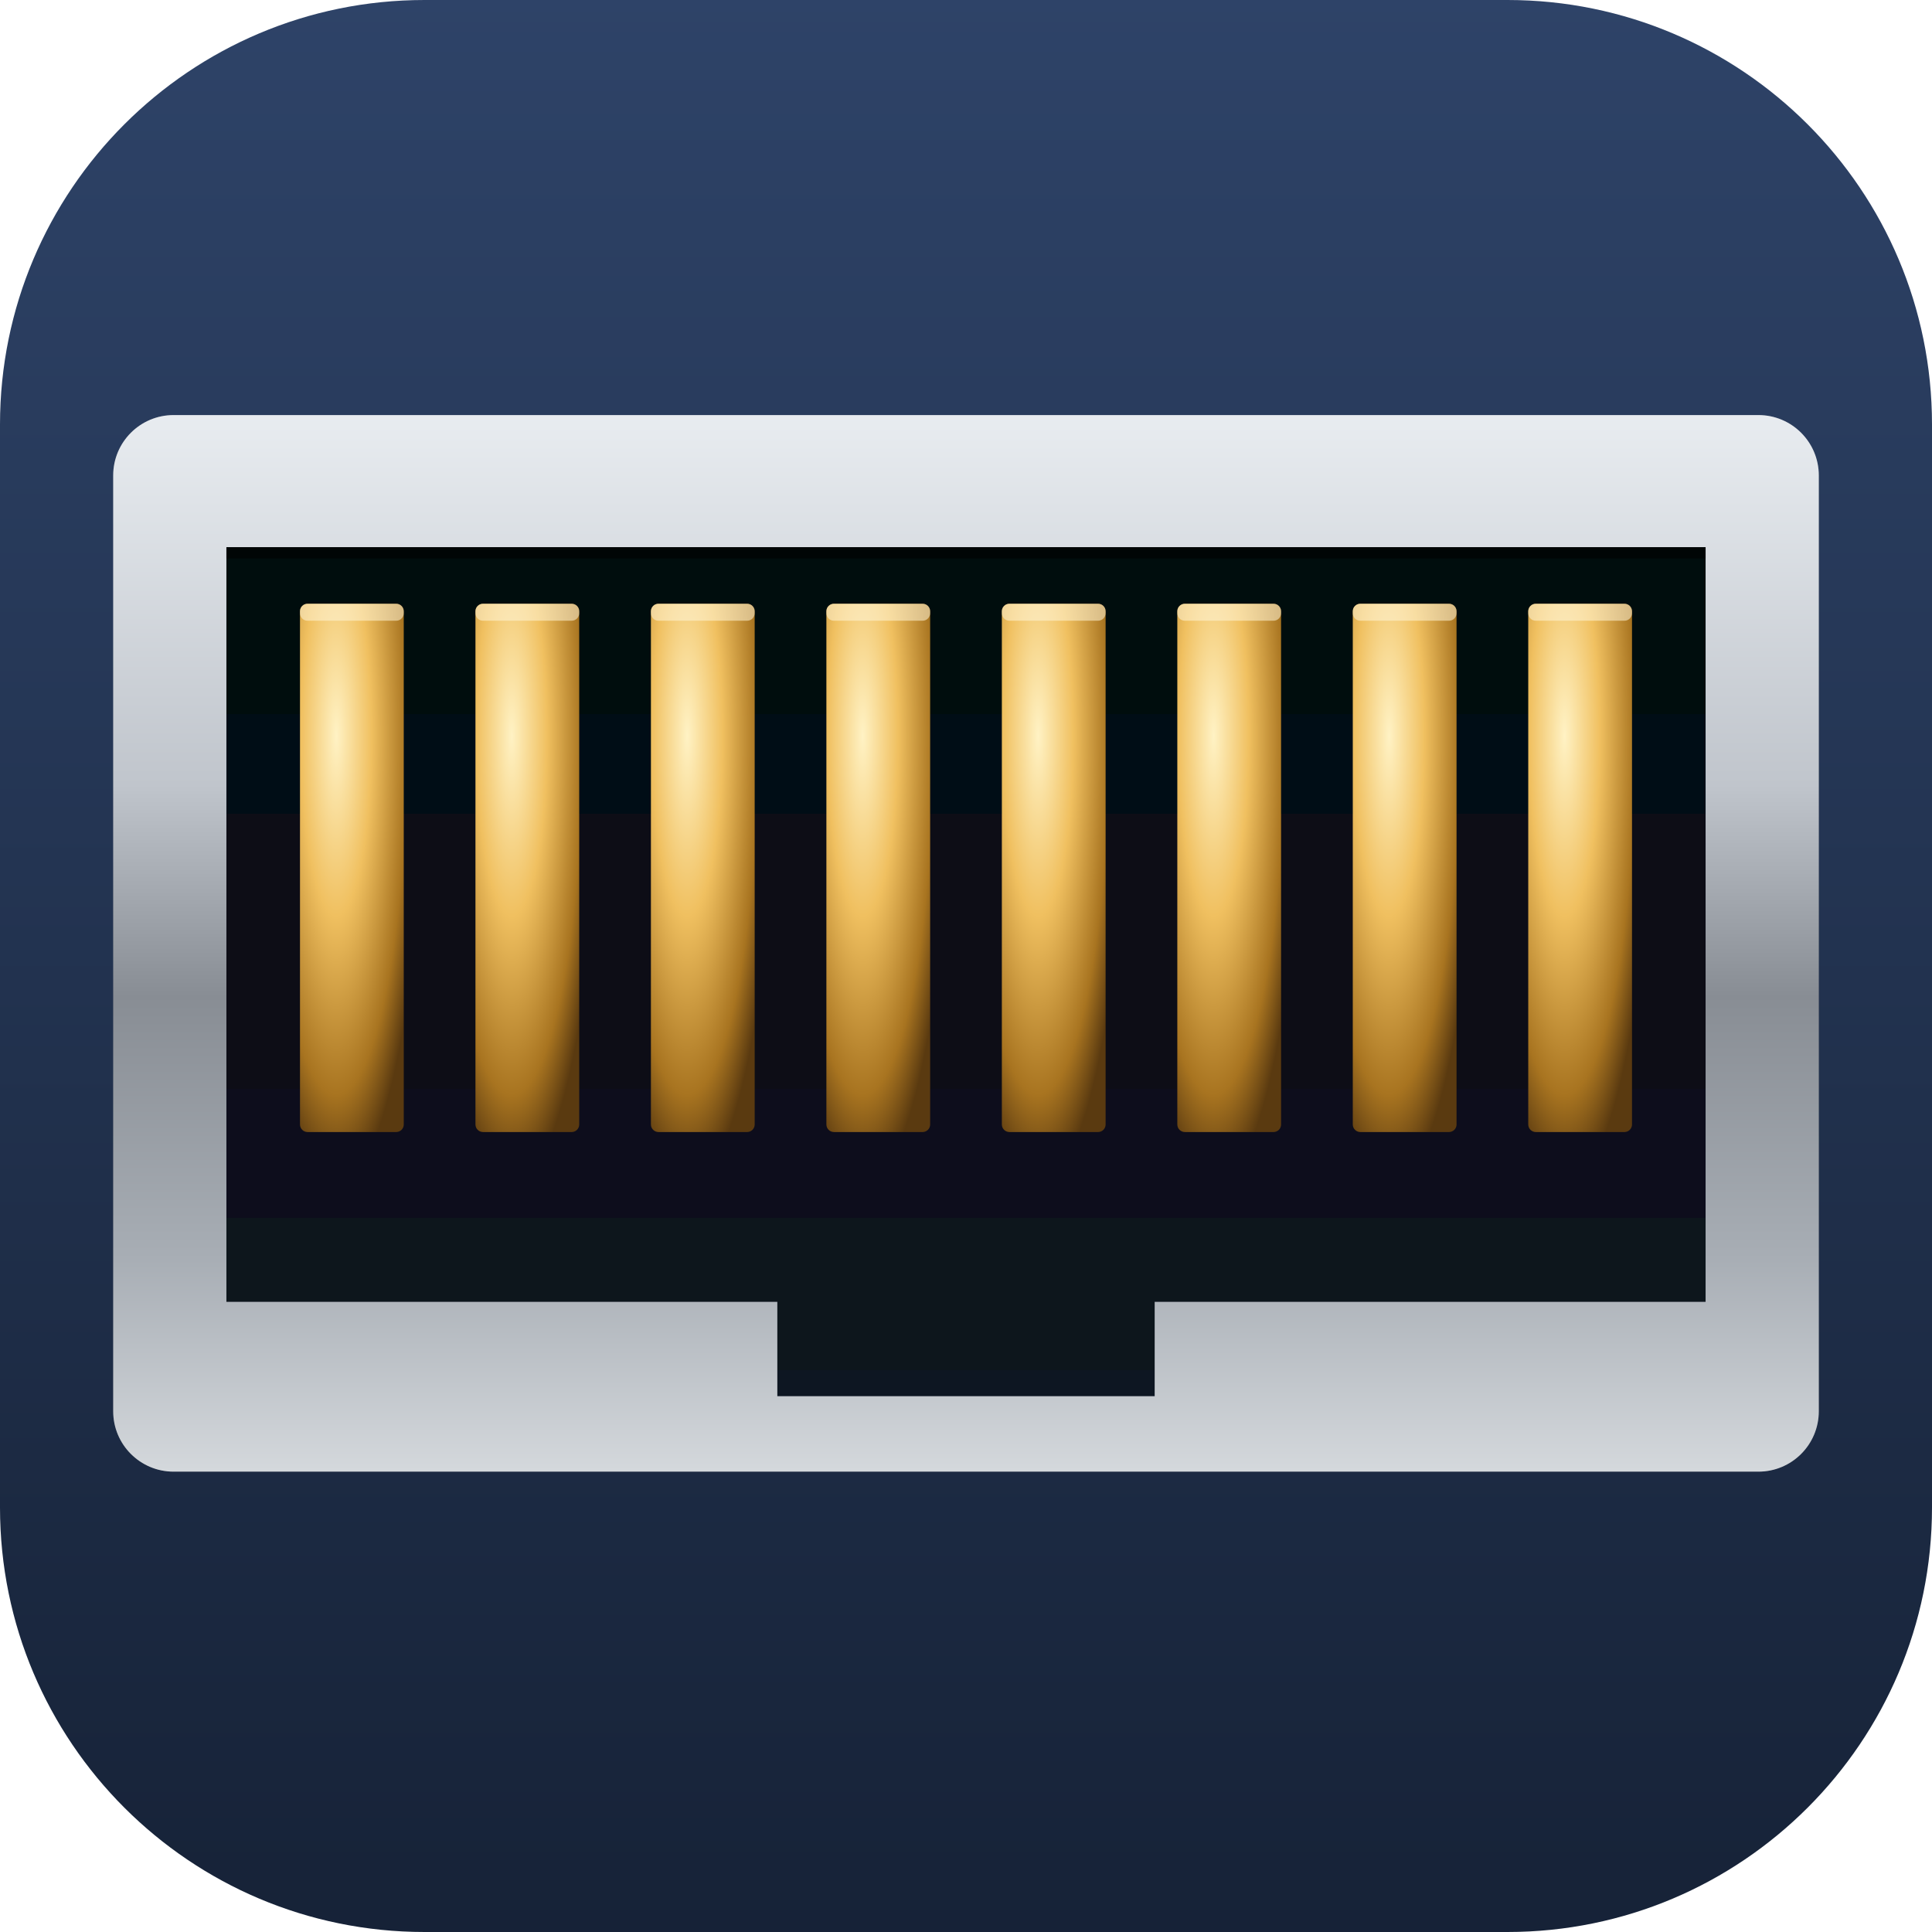
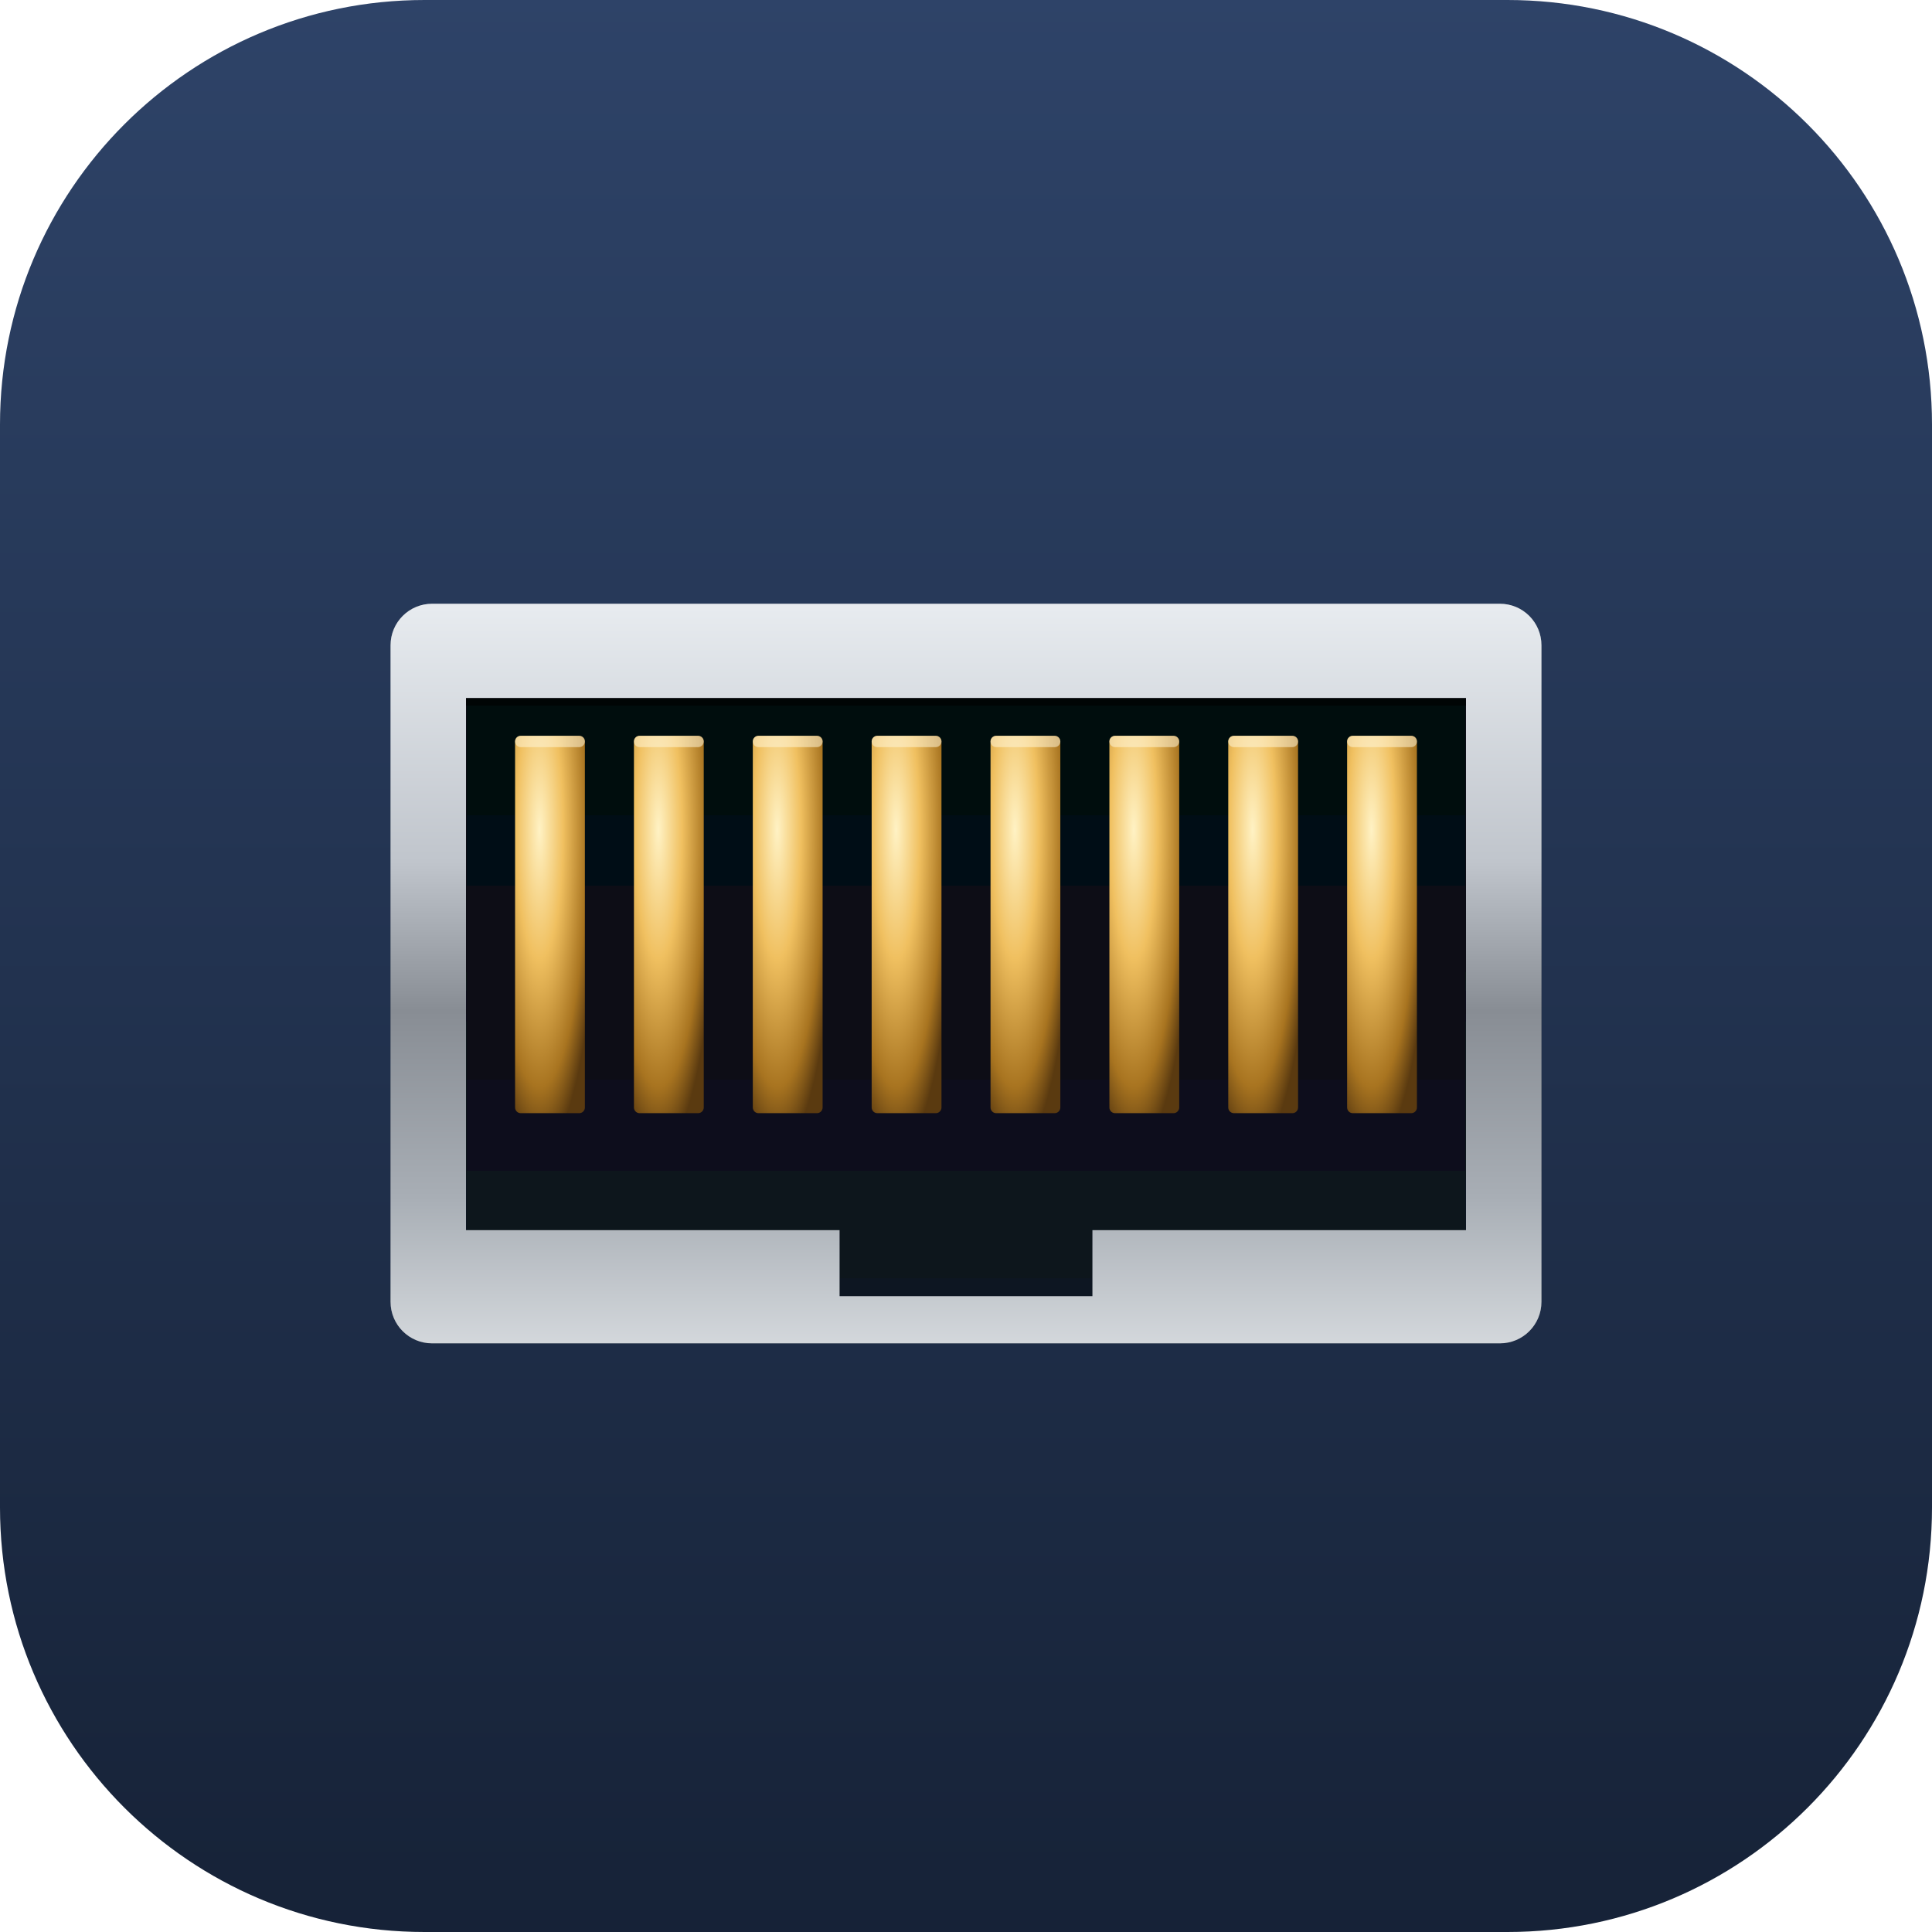
<svg xmlns="http://www.w3.org/2000/svg" width="1024" height="1024" viewBox="0 0 1024 1024">
  <defs>
    <linearGradient id="bg" x1="0" y1="0" x2="0" y2="1">
      <stop offset="0%" stop-color="#2e4368" />
      <stop offset="100%" stop-color="#162237" />
    </linearGradient>
    <linearGradient id="bezel" x1="0" y1="0" x2="0" y2="1">
      <stop offset="0%" stop-color="#e8ecf0" />
      <stop offset="35%" stop-color="#c0c5cc" />
      <stop offset="55%" stop-color="#888d94" />
      <stop offset="80%" stop-color="#a8aeb5" />
      <stop offset="100%" stop-color="#d4d8dc" />
    </linearGradient>
    <linearGradient id="cavity" x1="0" y1="0" x2="0" y2="1">
      <stop offset="0%" stop-color="#04080e" />
      <stop offset="100%" stop-color="#0c1420" />
    </linearGradient>
    <radialGradient id="pin" cx="0.35" cy="0.25" r="0.85">
      <stop offset="0%" stop-color="#fff2c4" />
      <stop offset="40%" stop-color="#f0c060" />
      <stop offset="80%" stop-color="#a87420" />
      <stop offset="100%" stop-color="#5a3a10" />
    </radialGradient>
-     <filter id="drop-shadow" x="-10%" y="-10%" width="120%" height="120%">
+     <filter id="drop-shadow" x="-15%" y="-15%" width="130%" height="140%">
      <feGaussianBlur in="SourceAlpha" stdDeviation="14" />
      <feOffset dy="18" />
      <feFlood flood-color="#000" flood-opacity="0.55" />
      <feComposite in2="SourceAlpha" operator="in" />
      <feMerge>
        <feMergeNode />
        <feMergeNode in="SourceGraphic" />
      </feMerge>
    </filter>
  </defs>
  <rect x="0" y="0" width="1024" height="1024" rx="225" ry="225" fill="url(#bg)" />
  <g filter="url(#drop-shadow)">
-     <rect x="60" y="220" width="904" height="560" rx="32" ry="32" fill="url(#bezel)" />
-     <path d="       M 120 290       L 904 290       L 904 690       L 612 690       L 612 740       L 412 740       L 412 690       L 120 690       Z" fill="url(#cavity)" />
+     <rect x="207" y="320" width="610" height="392" rx="22" ry="22" fill="url(#bezel)" />
+     <path d="       M 247 370       L 777 370       L 777 652       L 579 652       L 579 687       L 445 687       L 445 652       L 247 652       Z" fill="url(#cavity)" />
  </g>
  <g fill="url(#pin)">
-     <rect x="159" y="320" width="55" height="280" rx="4" />
-     <rect x="252" y="320" width="55" height="280" rx="4" />
-     <rect x="345" y="320" width="55" height="280" rx="4" />
-     <rect x="438" y="320" width="55" height="280" rx="4" />
-     <rect x="531" y="320" width="55" height="280" rx="4" />
-     <rect x="624" y="320" width="55" height="280" rx="4" />
-     <rect x="717" y="320" width="55" height="280" rx="4" />
-     <rect x="810" y="320" width="55" height="280" rx="4" />
+     <rect x="273" y="390" width="37" height="200" rx="3" />
+     <rect x="336" y="390" width="37" height="200" rx="3" />
+     <rect x="399" y="390" width="37" height="200" rx="3" />
+     <rect x="462" y="390" width="37" height="200" rx="3" />
+     <rect x="525" y="390" width="37" height="200" rx="3" />
+     <rect x="588" y="390" width="37" height="200" rx="3" />
+     <rect x="651" y="390" width="37" height="200" rx="3" />
+     <rect x="714" y="390" width="37" height="200" rx="3" />
  </g>
  <g fill="#fff5d8" opacity="0.55">
-     <rect x="159" y="320" width="55" height="9" rx="4" />
-     <rect x="252" y="320" width="55" height="9" rx="4" />
-     <rect x="345" y="320" width="55" height="9" rx="4" />
-     <rect x="438" y="320" width="55" height="9" rx="4" />
-     <rect x="531" y="320" width="55" height="9" rx="4" />
-     <rect x="624" y="320" width="55" height="9" rx="4" />
-     <rect x="717" y="320" width="55" height="9" rx="4" />
-     <rect x="810" y="320" width="55" height="9" rx="4" />
+     <rect x="273" y="390" width="37" height="6" rx="3" />
+     <rect x="336" y="390" width="37" height="6" rx="3" />
+     <rect x="399" y="390" width="37" height="6" rx="3" />
+     <rect x="462" y="390" width="37" height="6" rx="3" />
+     <rect x="525" y="390" width="37" height="6" rx="3" />
+     <rect x="588" y="390" width="37" height="6" rx="3" />
+     <rect x="651" y="390" width="37" height="6" rx="3" />
+     <rect x="714" y="390" width="37" height="6" rx="3" />
  </g>
-   <rect x="120" y="290" width="784" height="6" fill="#000" opacity="0.6" />
+   <rect x="247" y="370" width="530" height="4" fill="#000" opacity="0.6" />
</svg>
